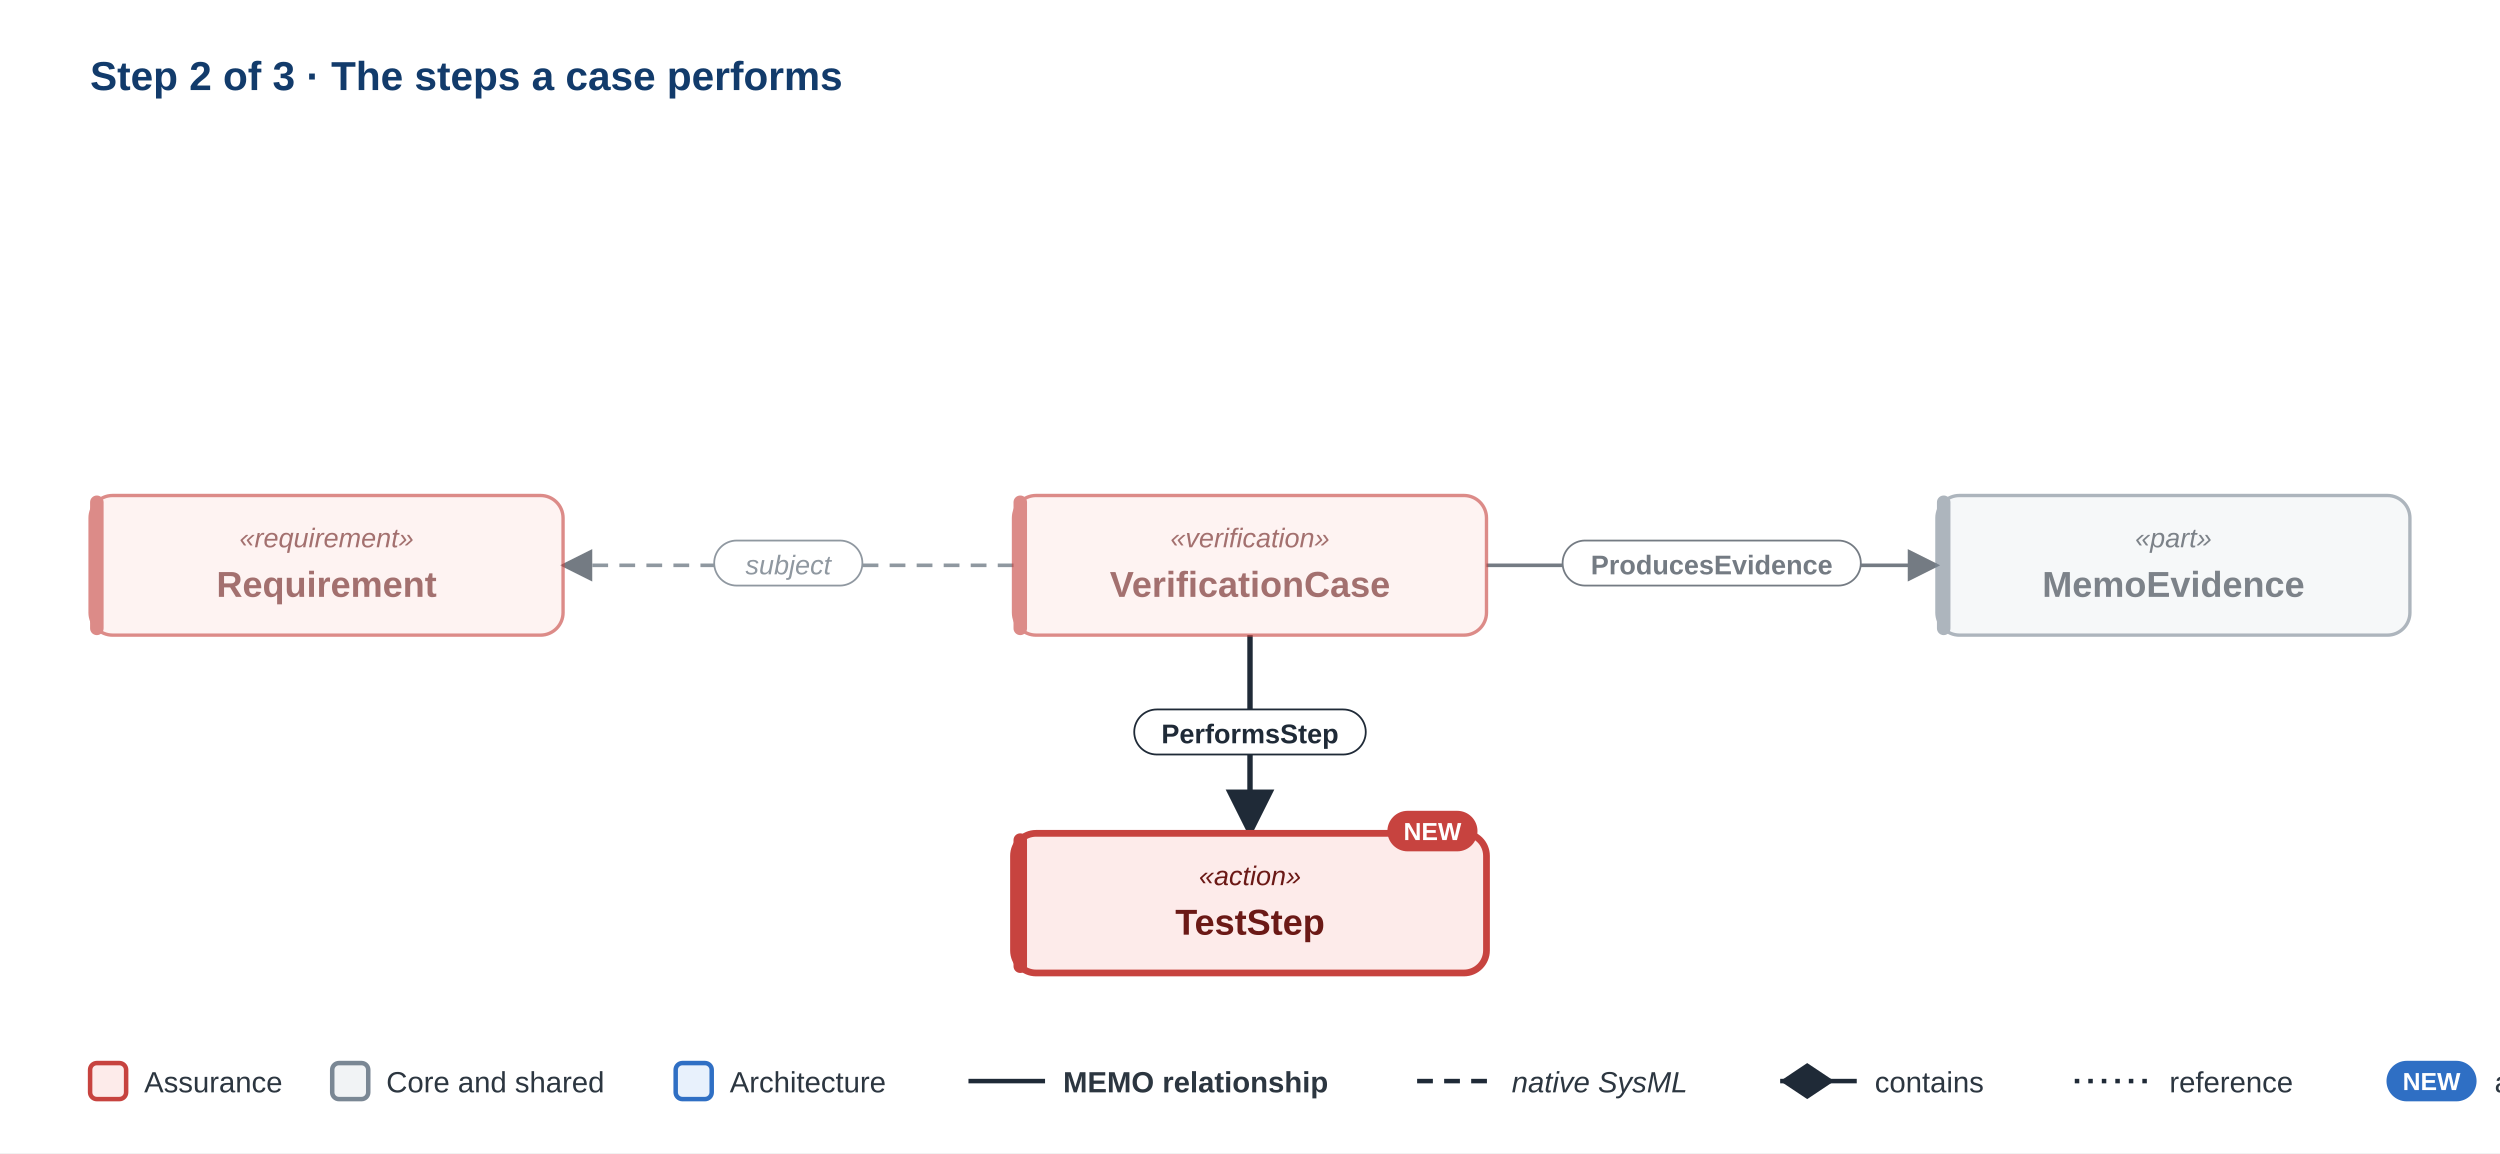
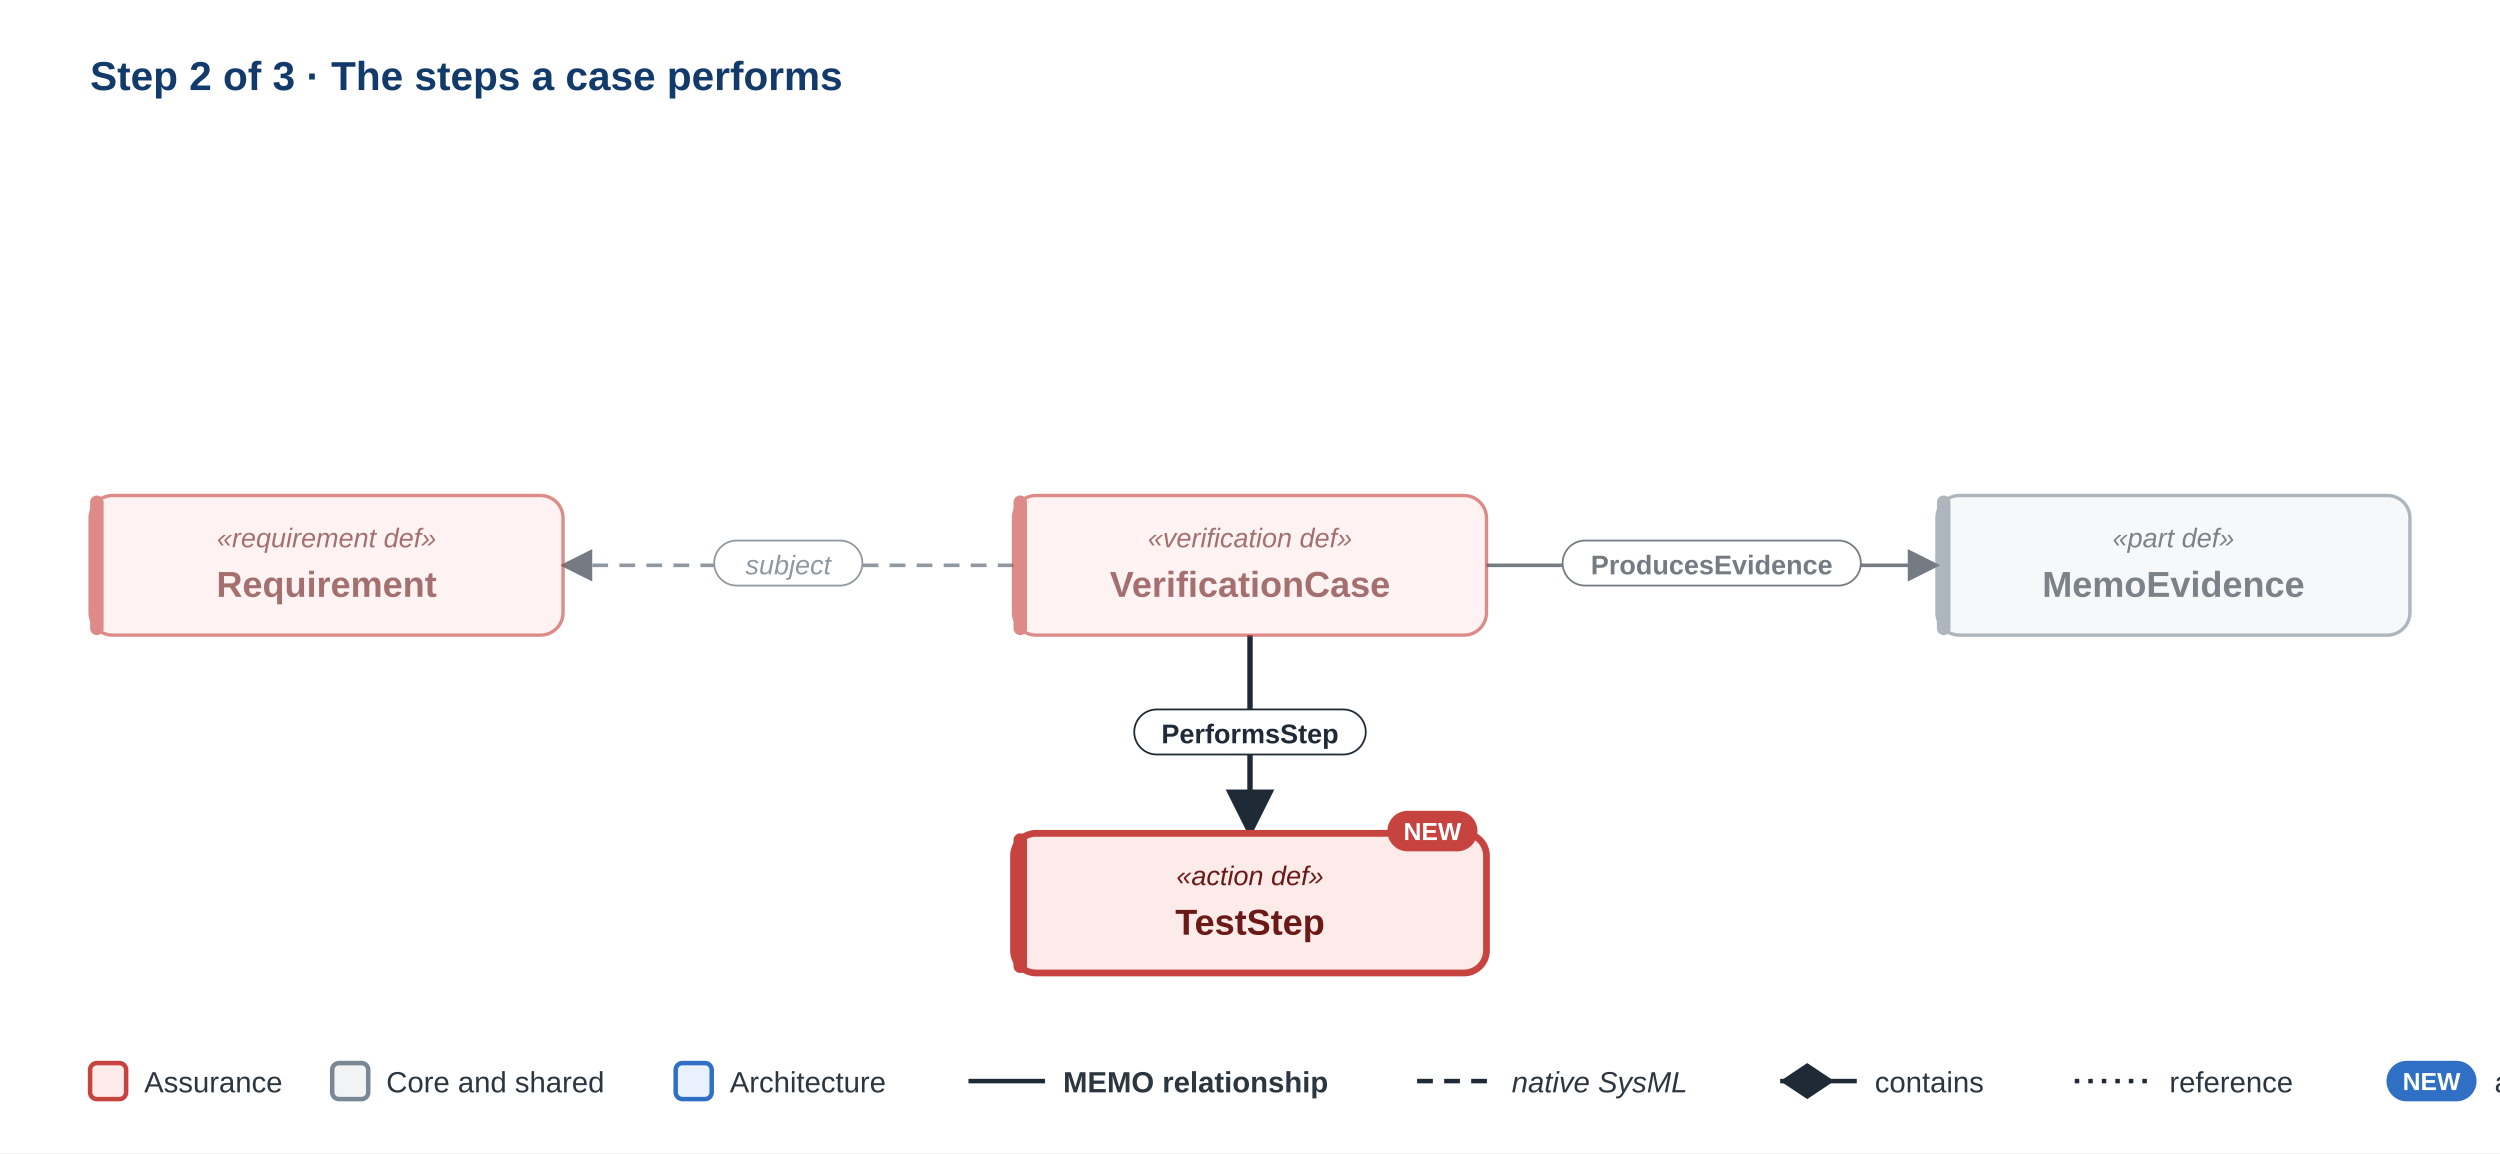
<svg xmlns="http://www.w3.org/2000/svg" viewBox="0 0 1110 512" width="1110" height="512" font-family="Nunito, 'Segoe UI', Arial, sans-serif" role="img" aria-label="Verification and validation, step 2: The steps a case performs">
  <defs>
    <marker id="arrow" viewBox="0 0 10 10" refX="9" refY="5" markerWidth="9" markerHeight="9" orient="auto-start-reverse">
      <path d="M0,0 L10,5 L0,10 z" fill="#1f2a37" />
    </marker>
    <marker id="diamond" viewBox="0 0 14 10" refX="13" refY="5" markerWidth="14" markerHeight="10" orient="auto-start-reverse">
      <path d="M1,5 L7,1 L13,5 L7,9 z" fill="#1f2a37" />
    </marker>
  </defs>
  <rect width="100%" height="100%" fill="#ffffff" />
  <text x="40" y="40" font-size="18" font-weight="800" fill="#123b6b">Step 2 of 3 · The steps a case performs</text>
  <g opacity="0.62">
    <line x1="450" y1="251" x2="250" y2="251" stroke="#4b5866" stroke-width="1.6" stroke-dasharray="7 5" marker-end="url(#arrow)" />
    <rect x="317.1" y="240" width="65.8" height="20" rx="10" fill="#ffffff" stroke="#4b5866" stroke-width="0.8" />
    <text x="350" y="255" text-anchor="middle" font-size="12" font-style="italic" fill="#4b5866">subject</text>
  </g>
  <g opacity="0.62">
    <line x1="660" y1="251" x2="860" y2="251" stroke="#1f2a37" stroke-width="1.6" marker-end="url(#arrow)" />
    <rect x="693.8" y="240" width="132.4" height="20" rx="10" fill="#ffffff" stroke="#1f2a37" stroke-width="0.8" />
    <text x="760" y="255" text-anchor="middle" font-size="12" font-weight="700" fill="#1f2a37">ProducesEvidence</text>
  </g>
  <g opacity="1">
    <line x1="555" y1="282" x2="555" y2="370" stroke="#1f2a37" stroke-width="2.4" marker-end="url(#arrow)" />
    <rect x="503.6" y="315" width="102.8" height="20" rx="10" fill="#ffffff" stroke="#1f2a37" stroke-width="0.8" />
    <text x="555" y="330" text-anchor="middle" font-size="12" font-weight="700" fill="#1f2a37">PerformsStep</text>
  </g>
  <g opacity="0.62">
    <rect x="450" y="220" width="210" height="62" rx="10" fill="#fdebea" stroke="#c7433f" stroke-width="1.5" />
    <rect x="450" y="220" width="6" height="62" rx="3" fill="#c7433f" />
-     <text x="555" y="243" text-anchor="middle" font-size="12" fill="#6b1916" font-style="italic">«verification»</text>
+     <text x="555" y="243" text-anchor="middle" font-size="12" fill="#6b1916" font-style="italic">«verification def»</text>
    <text x="555" y="265" text-anchor="middle" font-size="16" font-weight="700" fill="#6b1916">VerificationCase</text>
  </g>
  <g opacity="0.62">
    <rect x="40" y="220" width="210" height="62" rx="10" fill="#fdebea" stroke="#c7433f" stroke-width="1.5" />
    <rect x="40" y="220" width="6" height="62" rx="3" fill="#c7433f" />
-     <text x="145" y="243" text-anchor="middle" font-size="12" fill="#6b1916" font-style="italic">«requirement»</text>
+     <text x="145" y="243" text-anchor="middle" font-size="12" fill="#6b1916" font-style="italic">«requirement def»</text>
    <text x="145" y="265" text-anchor="middle" font-size="16" font-weight="700" fill="#6b1916">Requirement</text>
  </g>
  <g opacity="0.62">
    <rect x="860" y="220" width="210" height="62" rx="10" fill="#f1f3f5" stroke="#7a8794" stroke-width="1.5" />
    <rect x="860" y="220" width="6" height="62" rx="3" fill="#7a8794" />
-     <text x="965" y="243" text-anchor="middle" font-size="12" fill="#2c3640" font-style="italic">«part»</text>
+     <text x="965" y="243" text-anchor="middle" font-size="12" fill="#2c3640" font-style="italic">«part def»</text>
    <text x="965" y="265" text-anchor="middle" font-size="16" font-weight="700" fill="#2c3640">MemoEvidence</text>
  </g>
  <g opacity="1">
    <rect x="450" y="370" width="210" height="62" rx="10" fill="#fdebea" stroke="#c7433f" stroke-width="3" />
    <rect x="450" y="370" width="6" height="62" rx="3" fill="#c7433f" />
-     <text x="555" y="393" text-anchor="middle" font-size="12" fill="#6b1916" font-style="italic">«action»</text>
+     <text x="555" y="393" text-anchor="middle" font-size="12" fill="#6b1916" font-style="italic">«action def»</text>
    <text x="555" y="415" text-anchor="middle" font-size="16" font-weight="700" fill="#6b1916">TestStep</text>
    <rect x="616" y="360" width="40" height="18" rx="9" fill="#c7433f" />
    <text x="636" y="373" text-anchor="middle" font-size="11" font-weight="700" fill="#ffffff">NEW</text>
  </g>
  <rect x="40" y="472" width="16" height="16" rx="3" fill="#fdebea" stroke="#c7433f" stroke-width="2" />
  <text x="64" y="485" font-size="13" fill="#2c3640">Assurance</text>
  <rect x="147.5" y="472" width="16" height="16" rx="3" fill="#f1f3f5" stroke="#7a8794" stroke-width="2" />
  <text x="171.5" y="485" font-size="13" fill="#2c3640">Core and shared</text>
  <rect x="300" y="472" width="16" height="16" rx="3" fill="#e8f1fc" stroke="#2f6fc4" stroke-width="2" />
  <text x="324" y="485" font-size="13" fill="#2c3640">Architecture</text>
  <line x1="430" y1="480" x2="464" y2="480" stroke="#1f2a37" stroke-width="2" />
  <text x="472" y="485" font-size="13" fill="#2c3640">
    <tspan font-weight="700">MEMO relationship</tspan>
  </text>
  <line x1="629.2" y1="480" x2="663.2" y2="480" stroke="#1f2a37" stroke-width="2" stroke-dasharray="7 5" />
  <text x="671.2" y="485" font-size="13" fill="#2c3640">
    <tspan font-style="italic">native SysML</tspan>
  </text>
  <line x1="790.4" y1="480" x2="824.4" y2="480" stroke="#1f2a37" stroke-width="2" marker-start="url(#diamond)" />
  <text x="832.4" y="485" font-size="13" fill="#2c3640">contains</text>
  <line x1="921.2" y1="480" x2="955.2" y2="480" stroke="#1f2a37" stroke-width="2" stroke-dasharray="2 4" />
  <text x="963.2" y="485" font-size="13" fill="#2c3640">reference</text>
  <rect x="1059.6" y="471" width="40" height="18" rx="9" fill="#2f6fc4" />
  <text x="1079.6" y="484" text-anchor="middle" font-size="11" font-weight="700" fill="#ffffff">NEW</text>
  <text x="1107.6" y="485" font-size="13" fill="#2c3640">added in this step</text>
</svg>
